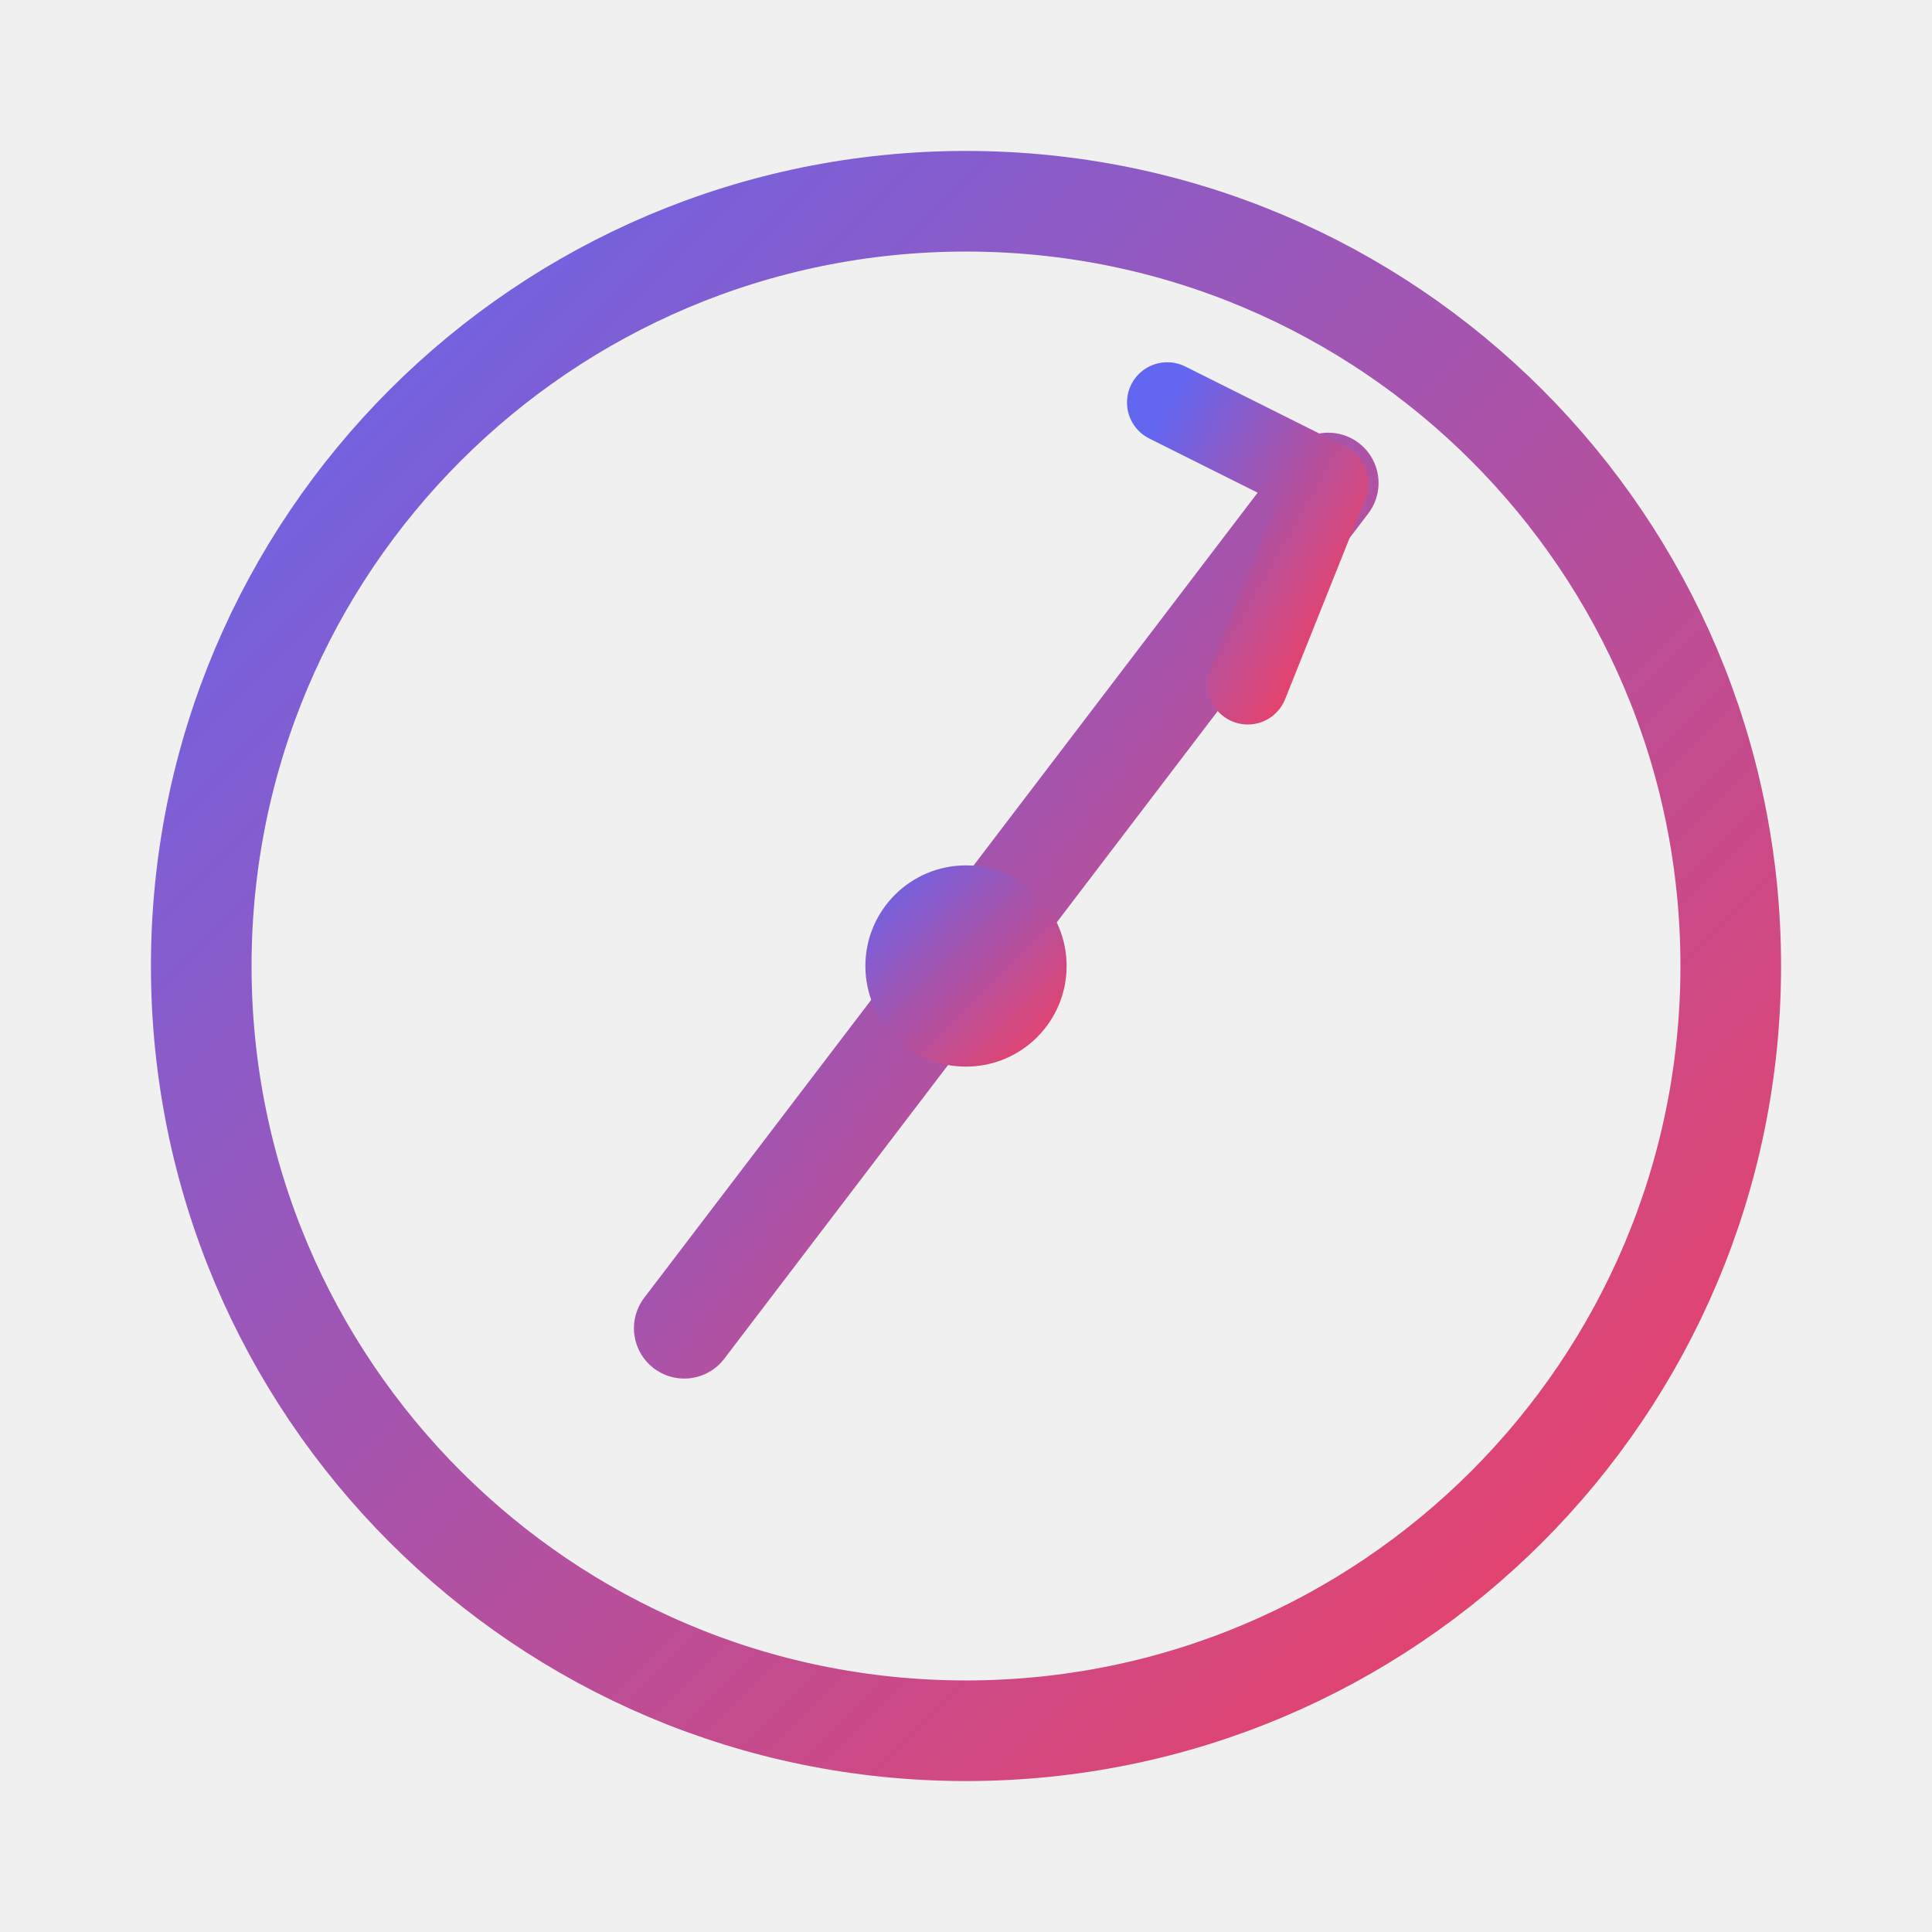
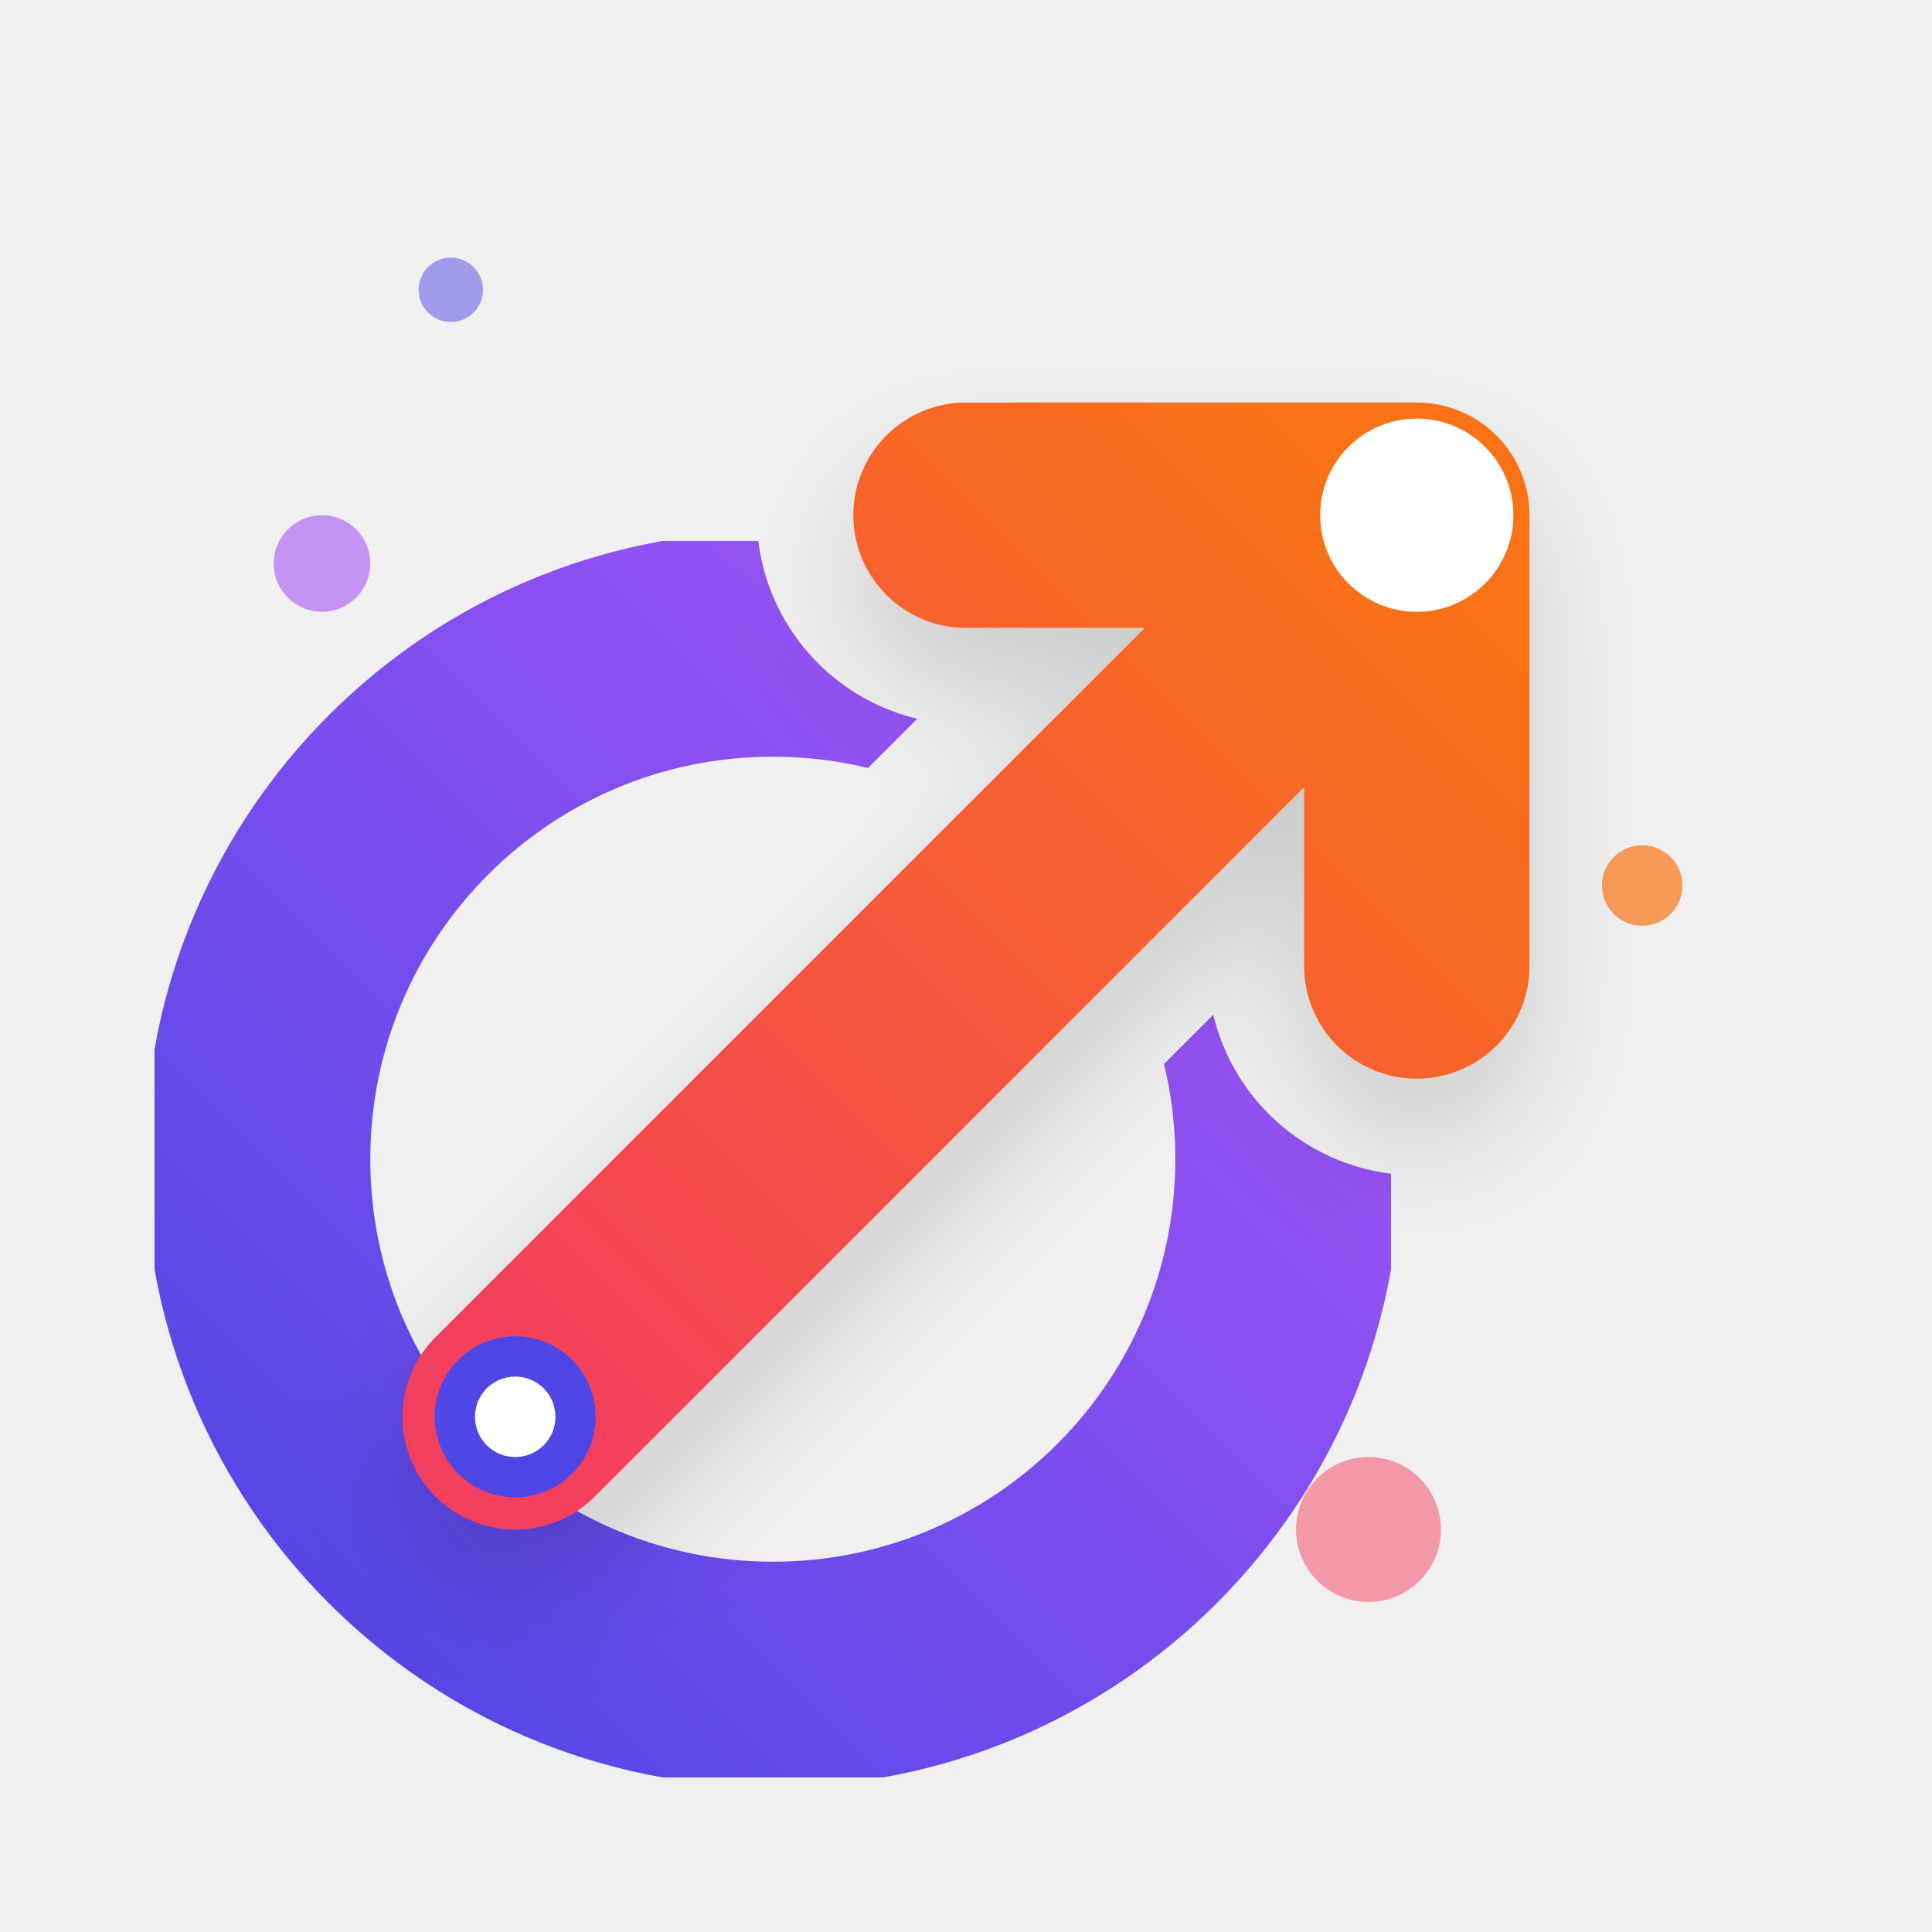
- <svg xmlns="http://www.w3.org/2000/svg" viewBox="0 0 48 48" fill="none">
+ <svg xmlns="http://www.w3.org/2000/svg" viewBox="0 0 120 120" fill="none">
  <defs>
-     <linearGradient id="g" x1="0%" y1="0%" x2="100%" y2="100%">
-       <stop offset="0%" stop-color="#6366f1" />
-       <stop offset="100%" stop-color="#f43f5e" />
+     <linearGradient id="circleGrad" x1="16" y1="104" x2="80" y2="40" gradientUnits="userSpaceOnUse">
+       <stop offset="0%" stop-color="#4F46E5" />
+       <stop offset="100%" stop-color="#A855F7" />
    </linearGradient>
+     <linearGradient id="arrowGrad" x1="32" y1="88" x2="88" y2="32" gradientUnits="userSpaceOnUse">
+       <stop offset="0%" stop-color="#F43F5E" />
+       <stop offset="100%" stop-color="#F97316" />
+     </linearGradient>
+     <filter id="shadow" x="-30%" y="-30%" width="160%" height="160%">
+       <feDropShadow dx="0" dy="4" stdDeviation="4" flood-color="#000000" flood-opacity="0.15" />
+     </filter>
+     <mask id="cutout">
+       <rect x="0" y="0" width="120" height="120" fill="white" />
+       <path d="M 48 72 L 88 32 L 88 60 M 88 32 L 60 32" stroke="black" stroke-width="26" stroke-linecap="round" stroke-linejoin="round" />
+     </mask>
  </defs>
-   <circle cx="24" cy="24" r="19" stroke="url(#g)" stroke-width="2.5" fill="none" />
-   <line x1="17" y1="33" x2="33" y2="12" stroke="url(#g)" stroke-width="2.5" stroke-linecap="round" />
-   <polyline points="29,10 33,12 31,17" stroke="url(#g)" stroke-width="2" stroke-linecap="round" stroke-linejoin="round" fill="none" />
-   <circle cx="24" cy="24" r="2.5" fill="url(#g)" />
-   <line x1="24" y1="1" x2="24" y2="5" stroke="url(#g)" stroke-width="2.5" stroke-linecap="round" />
-   <line x1="24" y1="43" x2="24" y2="47" stroke="url(#g)" stroke-width="2.5" stroke-linecap="round" />
-   <line x1="1" y1="24" x2="5" y2="24" stroke="url(#g)" stroke-width="2.5" stroke-linecap="round" />
-   <line x1="43" y1="24" x2="47" y2="24" stroke="url(#g)" stroke-width="2.5" stroke-linecap="round" />
+   <circle cx="48" cy="72" r="32" stroke="url(#circleGrad)" stroke-width="14" mask="url(#cutout)" />
+   <g filter="url(#shadow)">
+     <path d="M 32 88 L 88 32 L 88 60 M 88 32 L 60 32" stroke="url(#arrowGrad)" stroke-width="14" stroke-linecap="round" stroke-linejoin="round" />
+     <circle cx="88" cy="32" r="6" fill="#FFFFFF" />
+     <circle cx="32" cy="88" r="5" fill="#4F46E5" />
+     <circle cx="32" cy="88" r="2.5" fill="#FFFFFF" />
+   </g>
+   <circle cx="20" cy="35" r="3" fill="#A855F7" opacity="0.6" />
+   <circle cx="85" cy="95" r="4.5" fill="#F43F5E" opacity="0.5" />
+   <circle cx="102" cy="55" r="2.5" fill="#F97316" opacity="0.7" />
+   <circle cx="28" cy="18" r="2" fill="#4F46E5" opacity="0.5" />
</svg>
